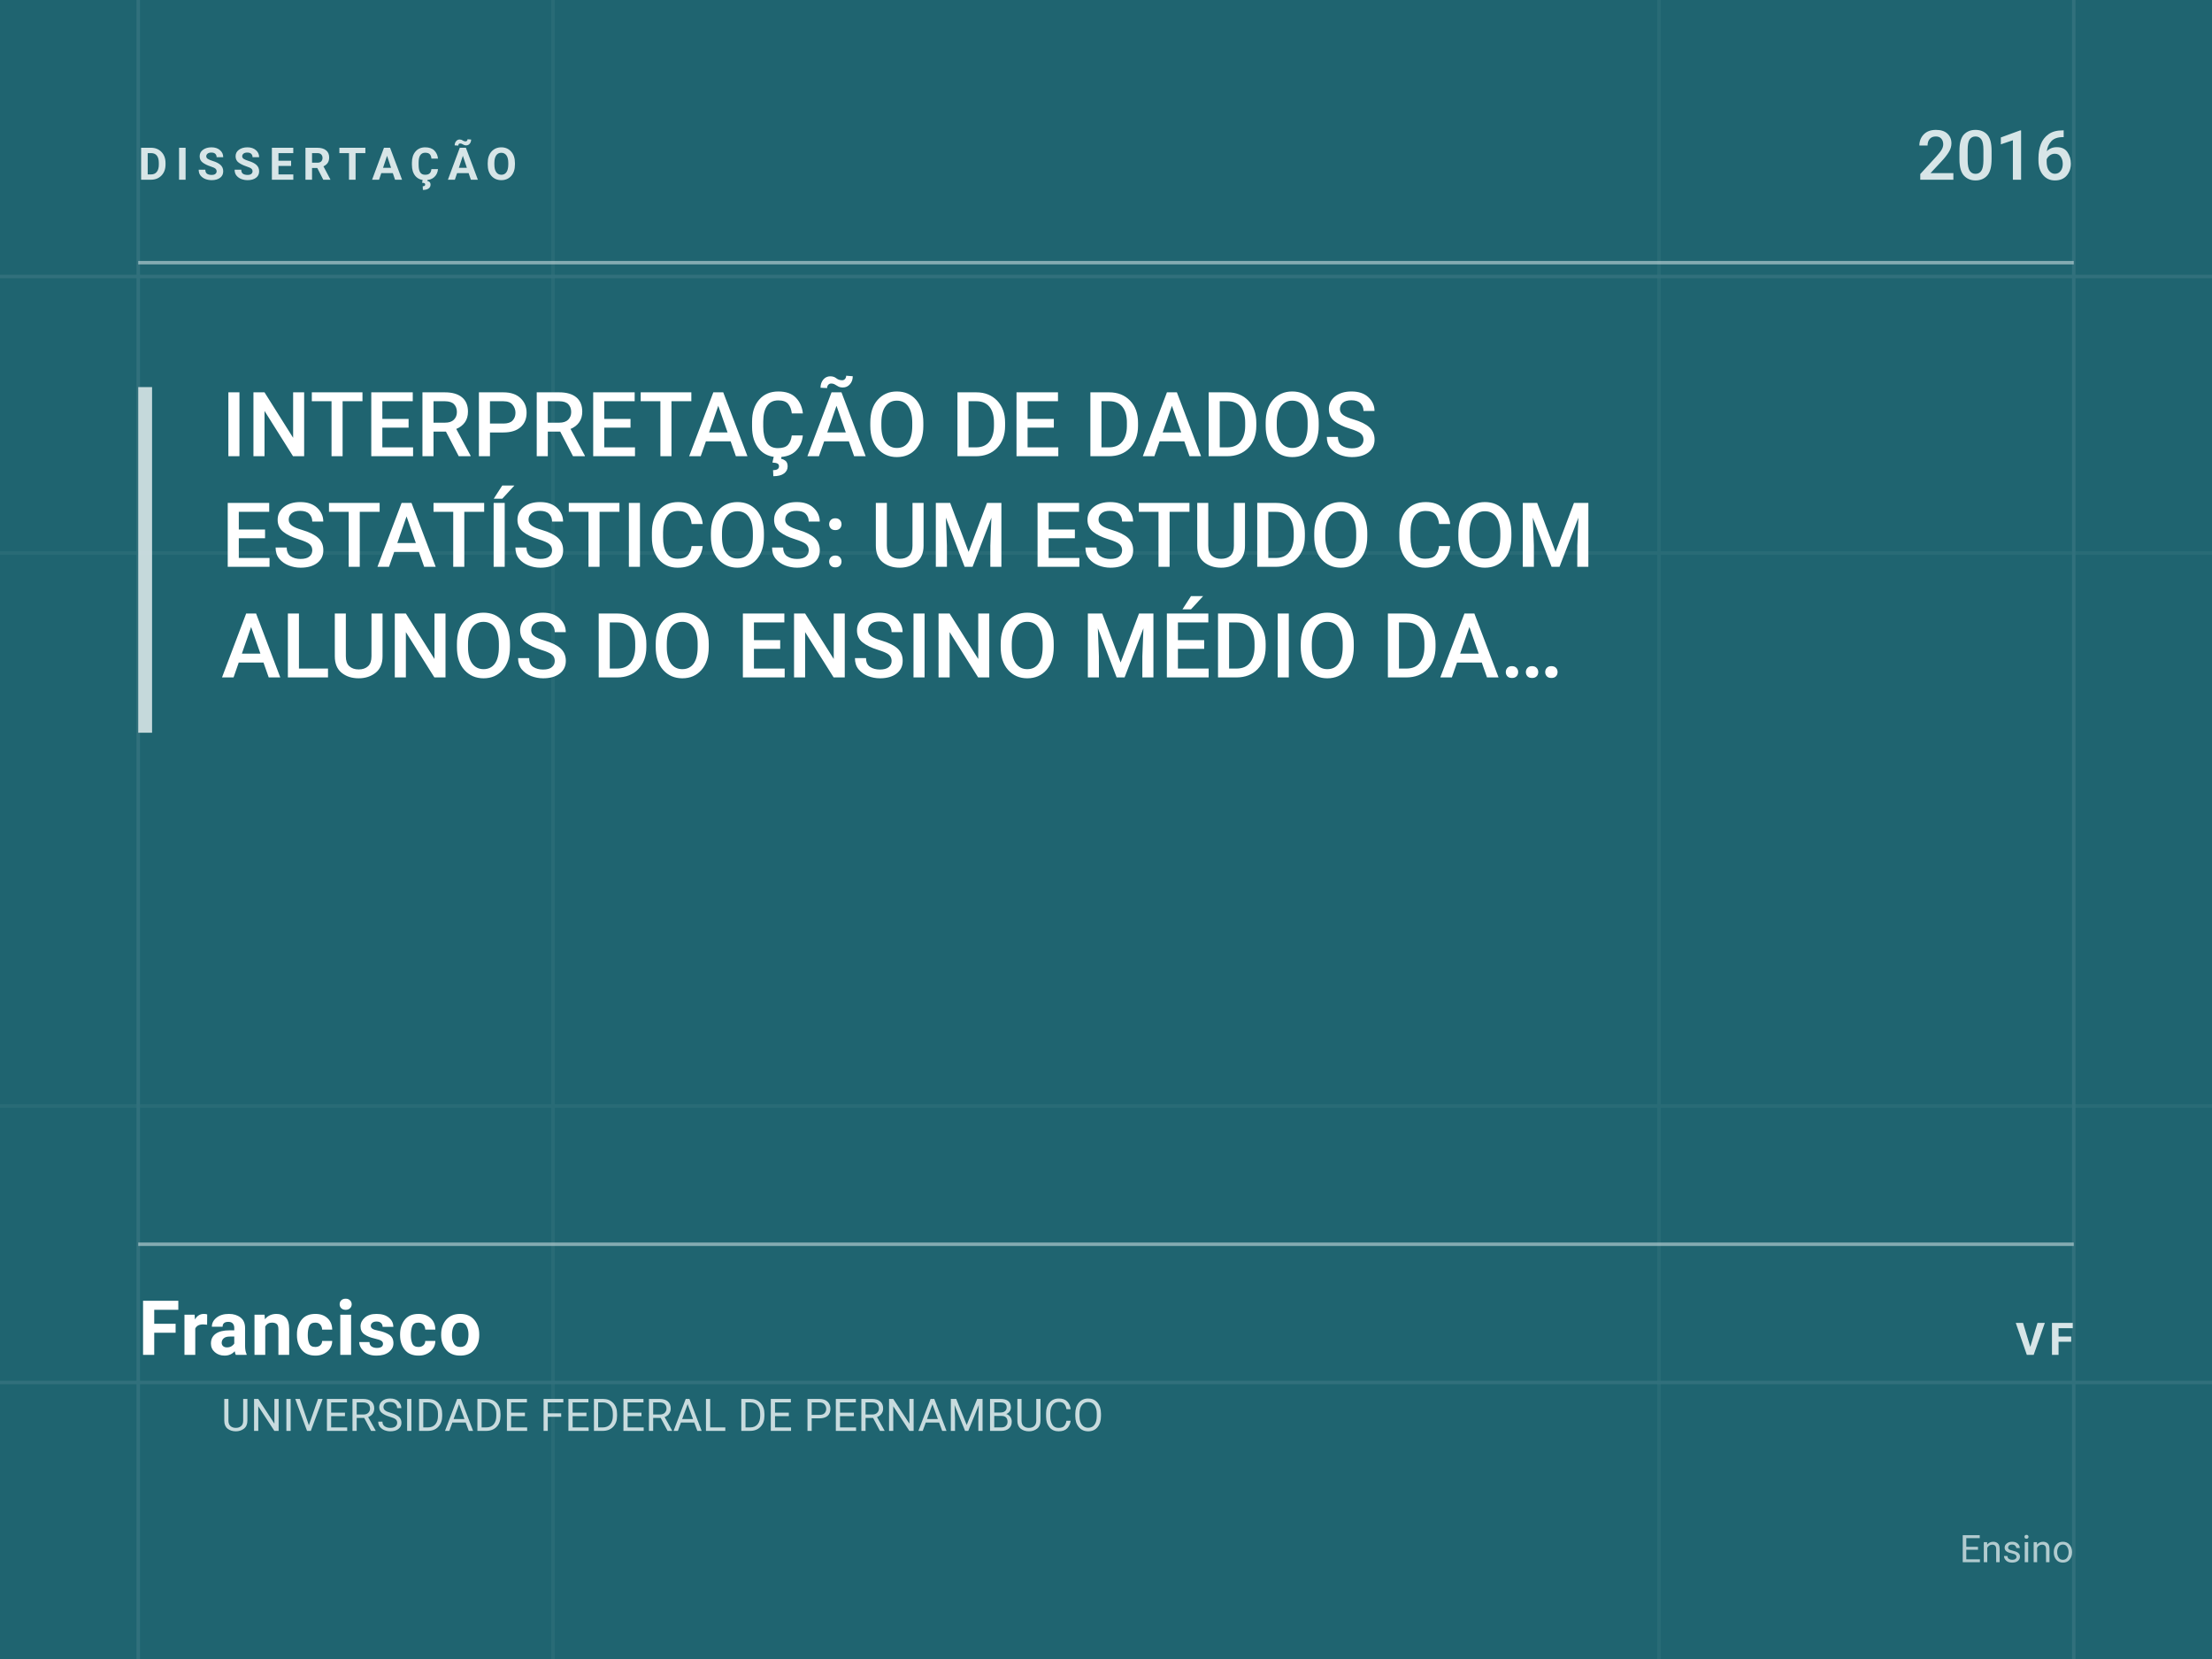
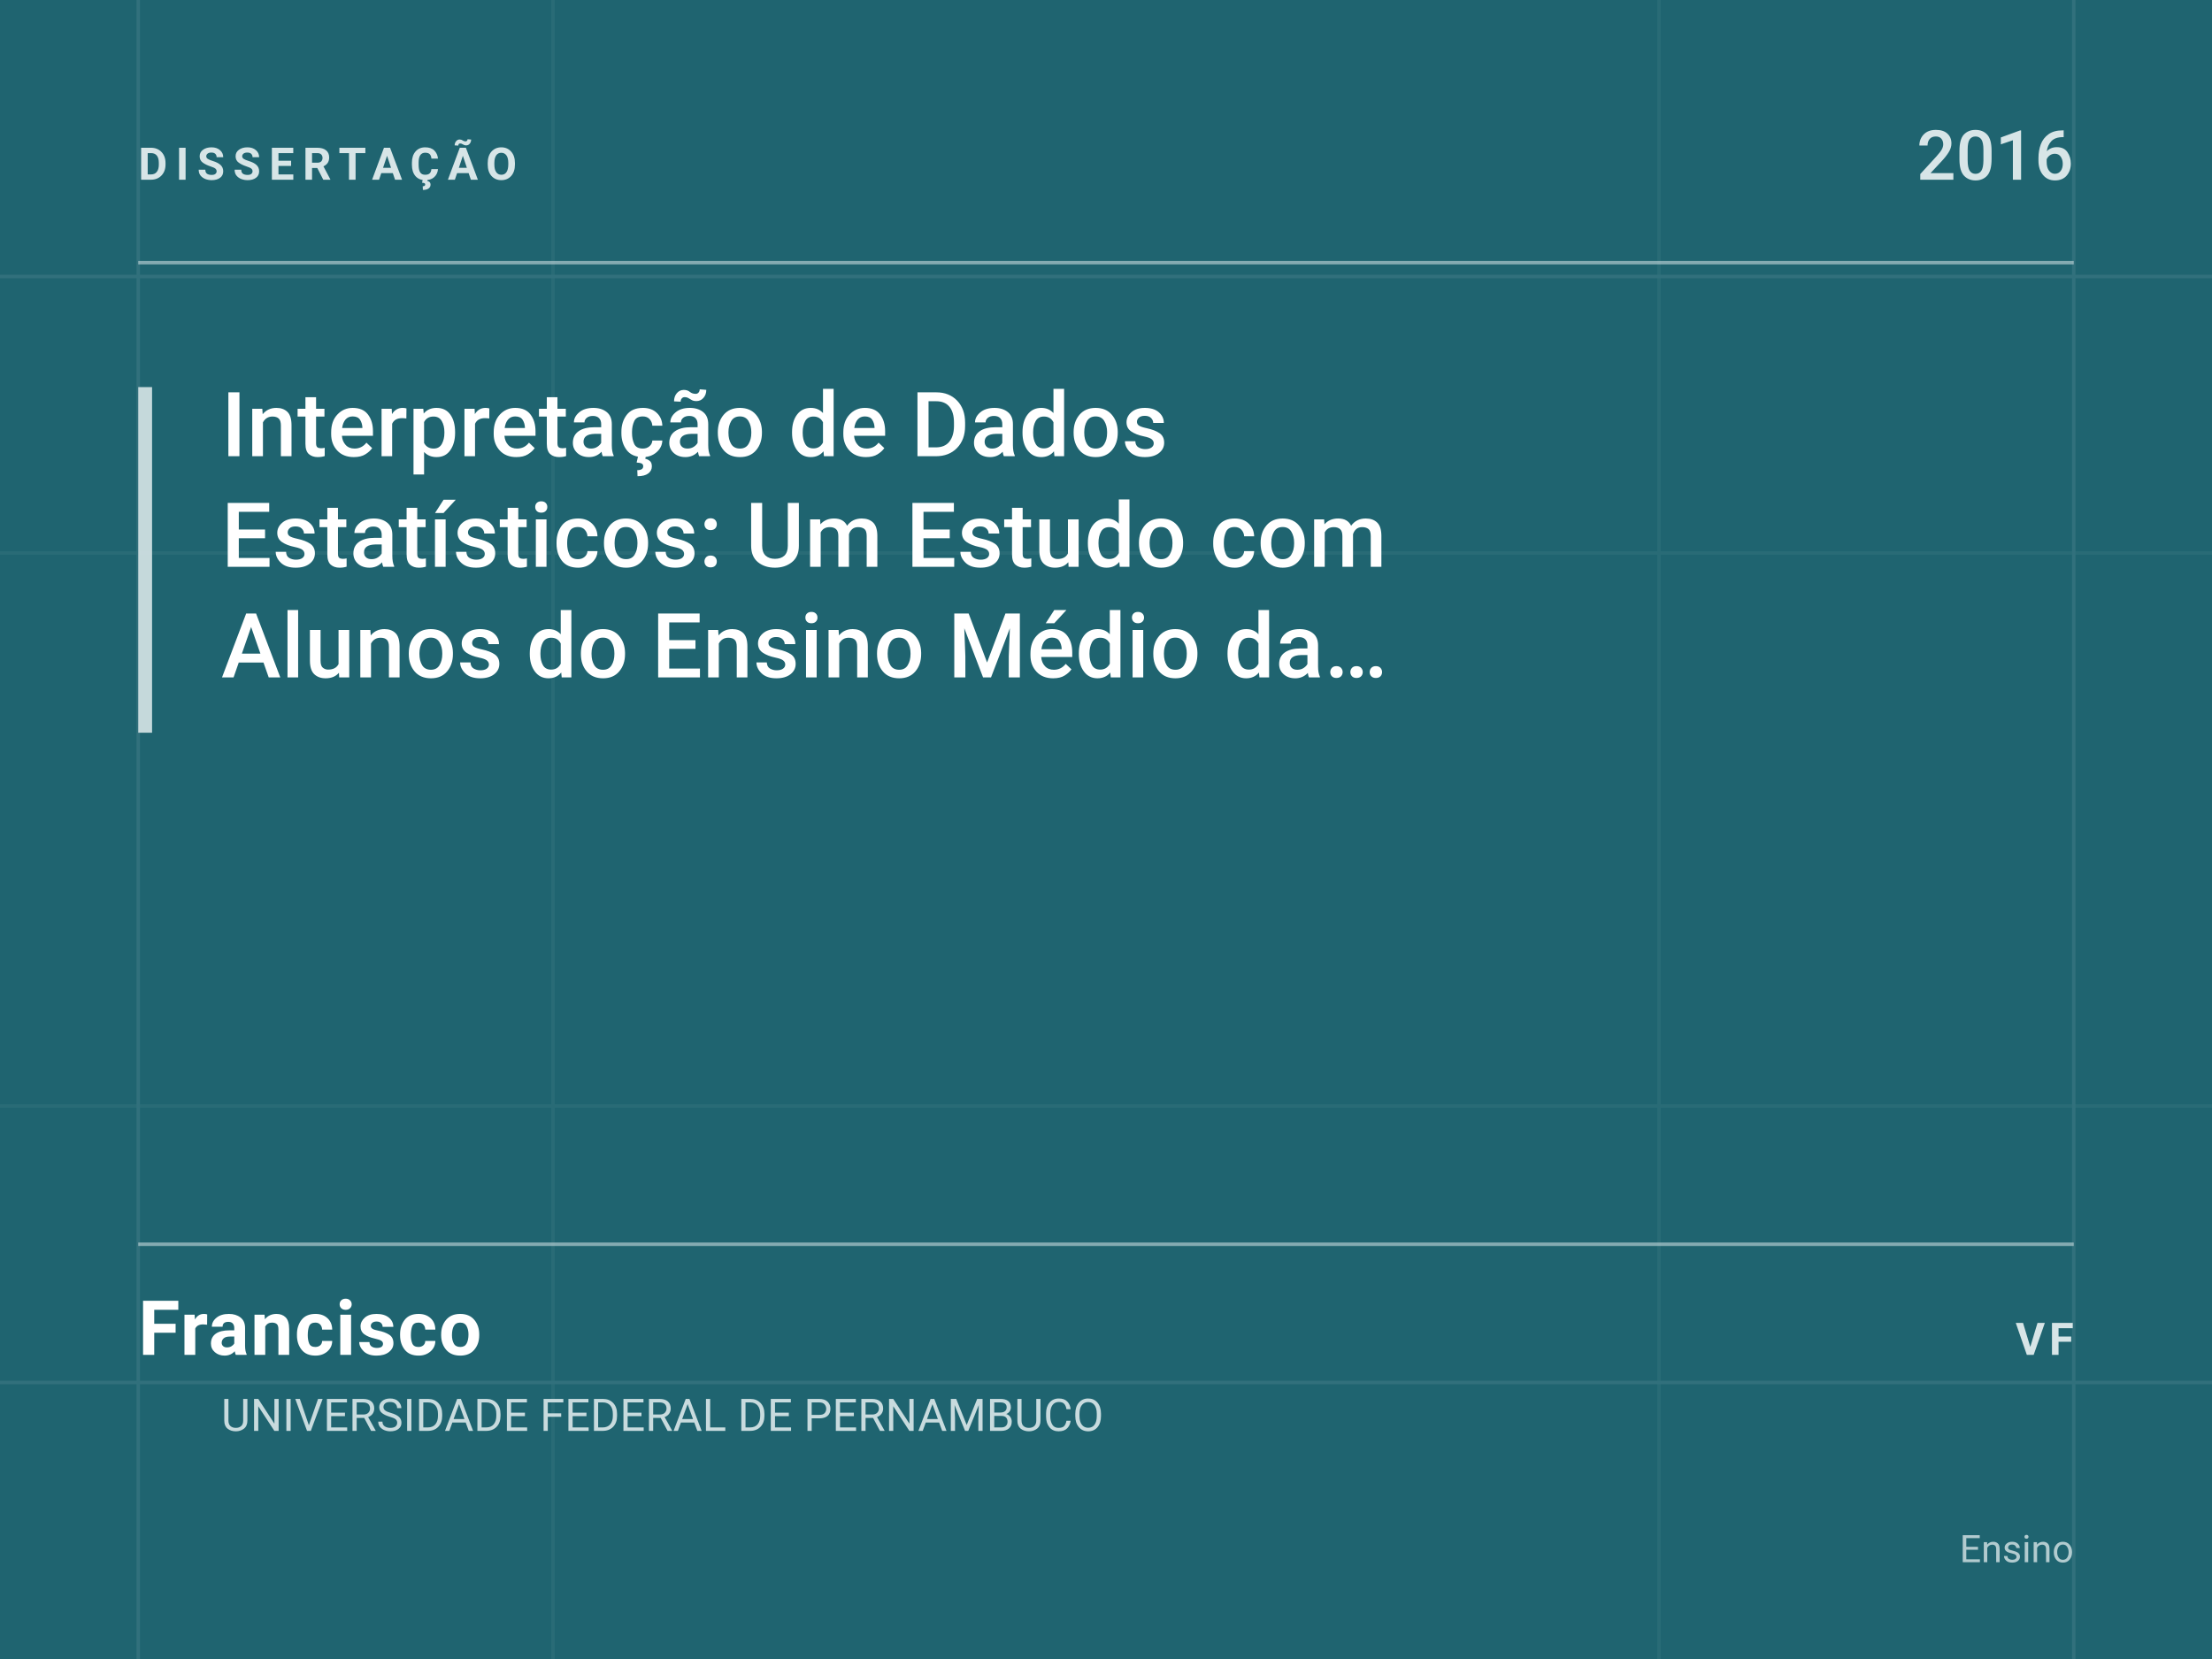
- <svg xmlns="http://www.w3.org/2000/svg" viewBox="0 0 640 480" width="640" height="480" role="img" aria-label="INTERPRETAÇÃO DE DADOS ESTATÍSTICOS: UM ESTUDO COM ALUNOS DO ENSINO MÉDIO DA EDU">
+ <svg xmlns="http://www.w3.org/2000/svg" viewBox="0 0 640 480" width="640" height="480" role="img" aria-label="Interpretação de Dados Estatísticos: Um Estudo com Alunos do Ensino Médio da Edu">
  <rect width="640" height="480" fill="#1F6470" />
  <g opacity="0.10" stroke="#D7E5E7" stroke-width="1">
    <path d="M0 80H640M0 400H640M40 0V480M600 0V480" />
    <path d="M0 160H640M0 320H640M160 0V480M480 0V480" opacity="0.55" />
  </g>
  <text x="40" y="52" fill="#D7E5E7" font-family="Roboto, Arial, Helvetica, sans-serif" font-size="13" font-weight="700" letter-spacing="2.4">DISSERTAÇÃO</text>
  <text x="600" y="52" text-anchor="end" fill="#D7E5E7" font-family="Roboto, Arial, Helvetica, sans-serif" font-size="20" font-weight="500">2016</text>
  <line x1="40" y1="76" x2="600" y2="76" stroke="#D7E5E7" stroke-width="1" opacity="0.55" />
  <rect x="40" y="112" width="4" height="100" fill="#D7E5E7" opacity="0.9" />
  <text fill="#FFFFFF" font-family="Roboto, Arial, Helvetica, sans-serif" font-size="26" font-weight="500" letter-spacing="0.1">
-     <tspan x="64" y="132">INTERPRETAÇÃO DE DADOS</tspan>
-     <tspan x="64" y="164">ESTATÍSTICOS: UM ESTUDO COM</tspan>
-     <tspan x="64" y="196">ALUNOS DO ENSINO MÉDIO DA…</tspan>
+     <tspan x="64" y="132">Interpretação de Dados</tspan>
+     <tspan x="64" y="164">Estatísticos: Um Estudo com</tspan>
+     <tspan x="64" y="196">Alunos do Ensino Médio da…</tspan>
  </text>
  <line x1="40" y1="360" x2="600" y2="360" stroke="#D7E5E7" stroke-width="1" opacity="0.55" />
  <text x="40" y="392" fill="#FFFFFF" font-family="Roboto, Arial, Helvetica, sans-serif" font-size="22" font-weight="600" letter-spacing="0.4">Francisco</text>
  <text fill="#D7E5E7" font-family="Roboto, Arial, Helvetica, sans-serif" font-size="13" opacity="0.92">
    <tspan x="64" y="414">UNIVERSIDADE FEDERAL DE PERNAMBUCO</tspan>
  </text>
  <text x="600" y="452" text-anchor="end" fill="#D7E5E7" font-family="Roboto, Arial, Helvetica, sans-serif" font-size="11" opacity="0.8">Ensino</text>
  <text x="600" y="392" text-anchor="end" fill="#D7E5E7" font-family="Roboto, Arial, Helvetica, sans-serif" font-size="13" font-weight="700" letter-spacing="1.2">VF</text>
</svg>
